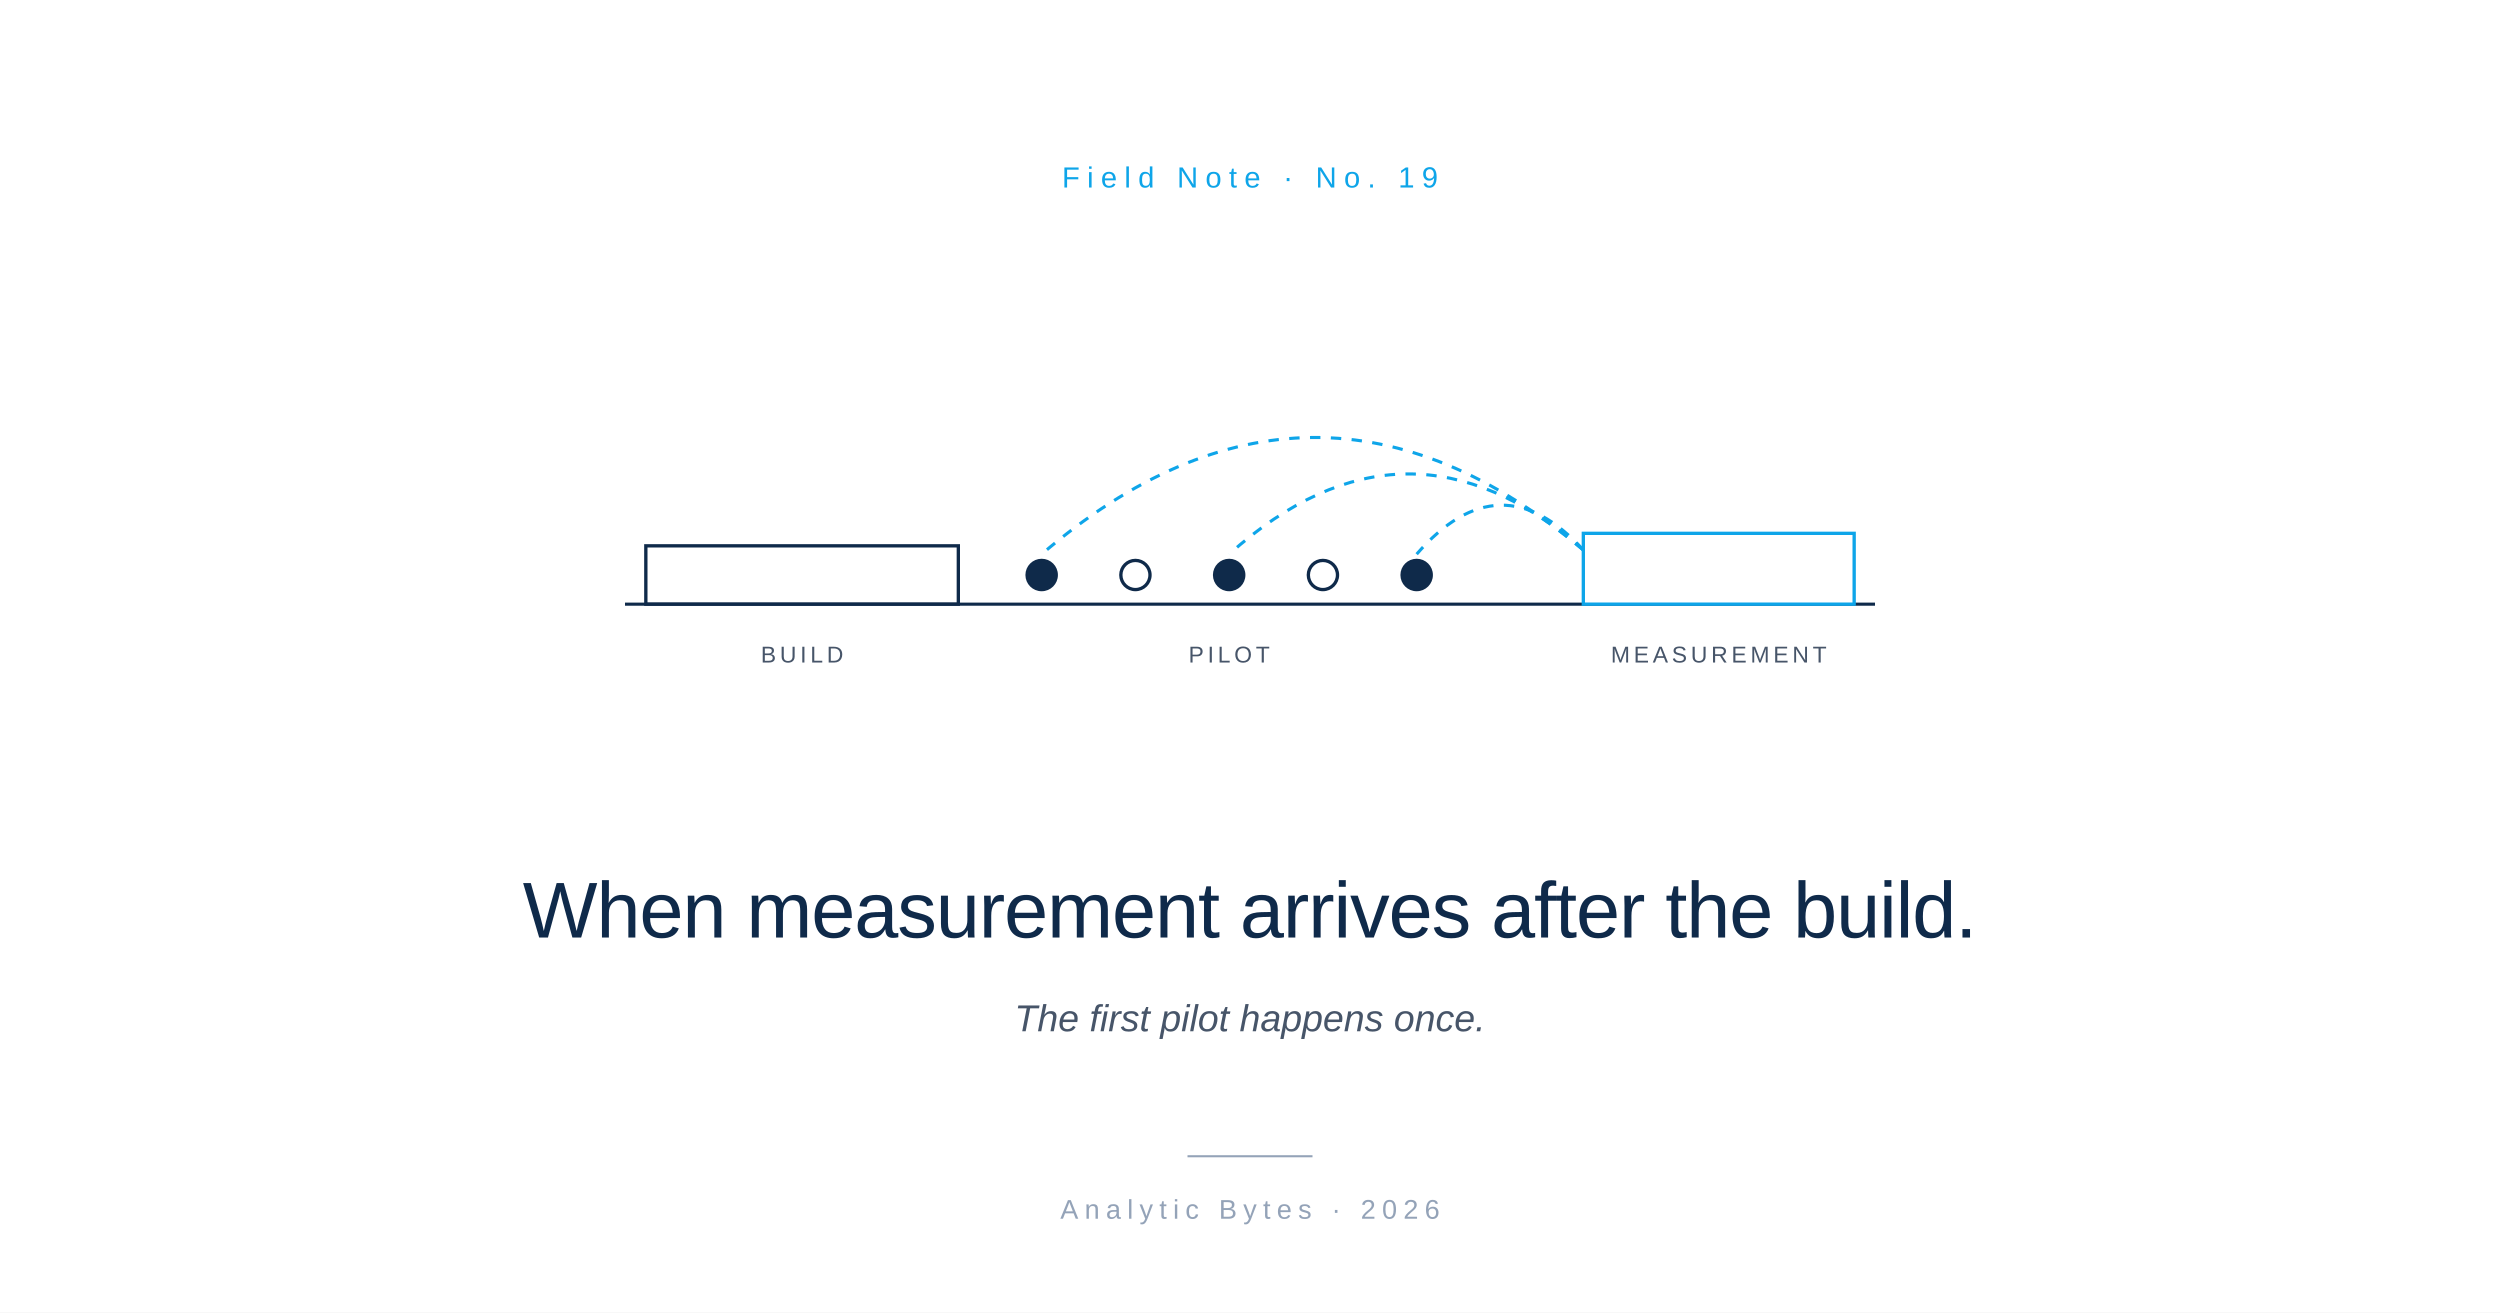
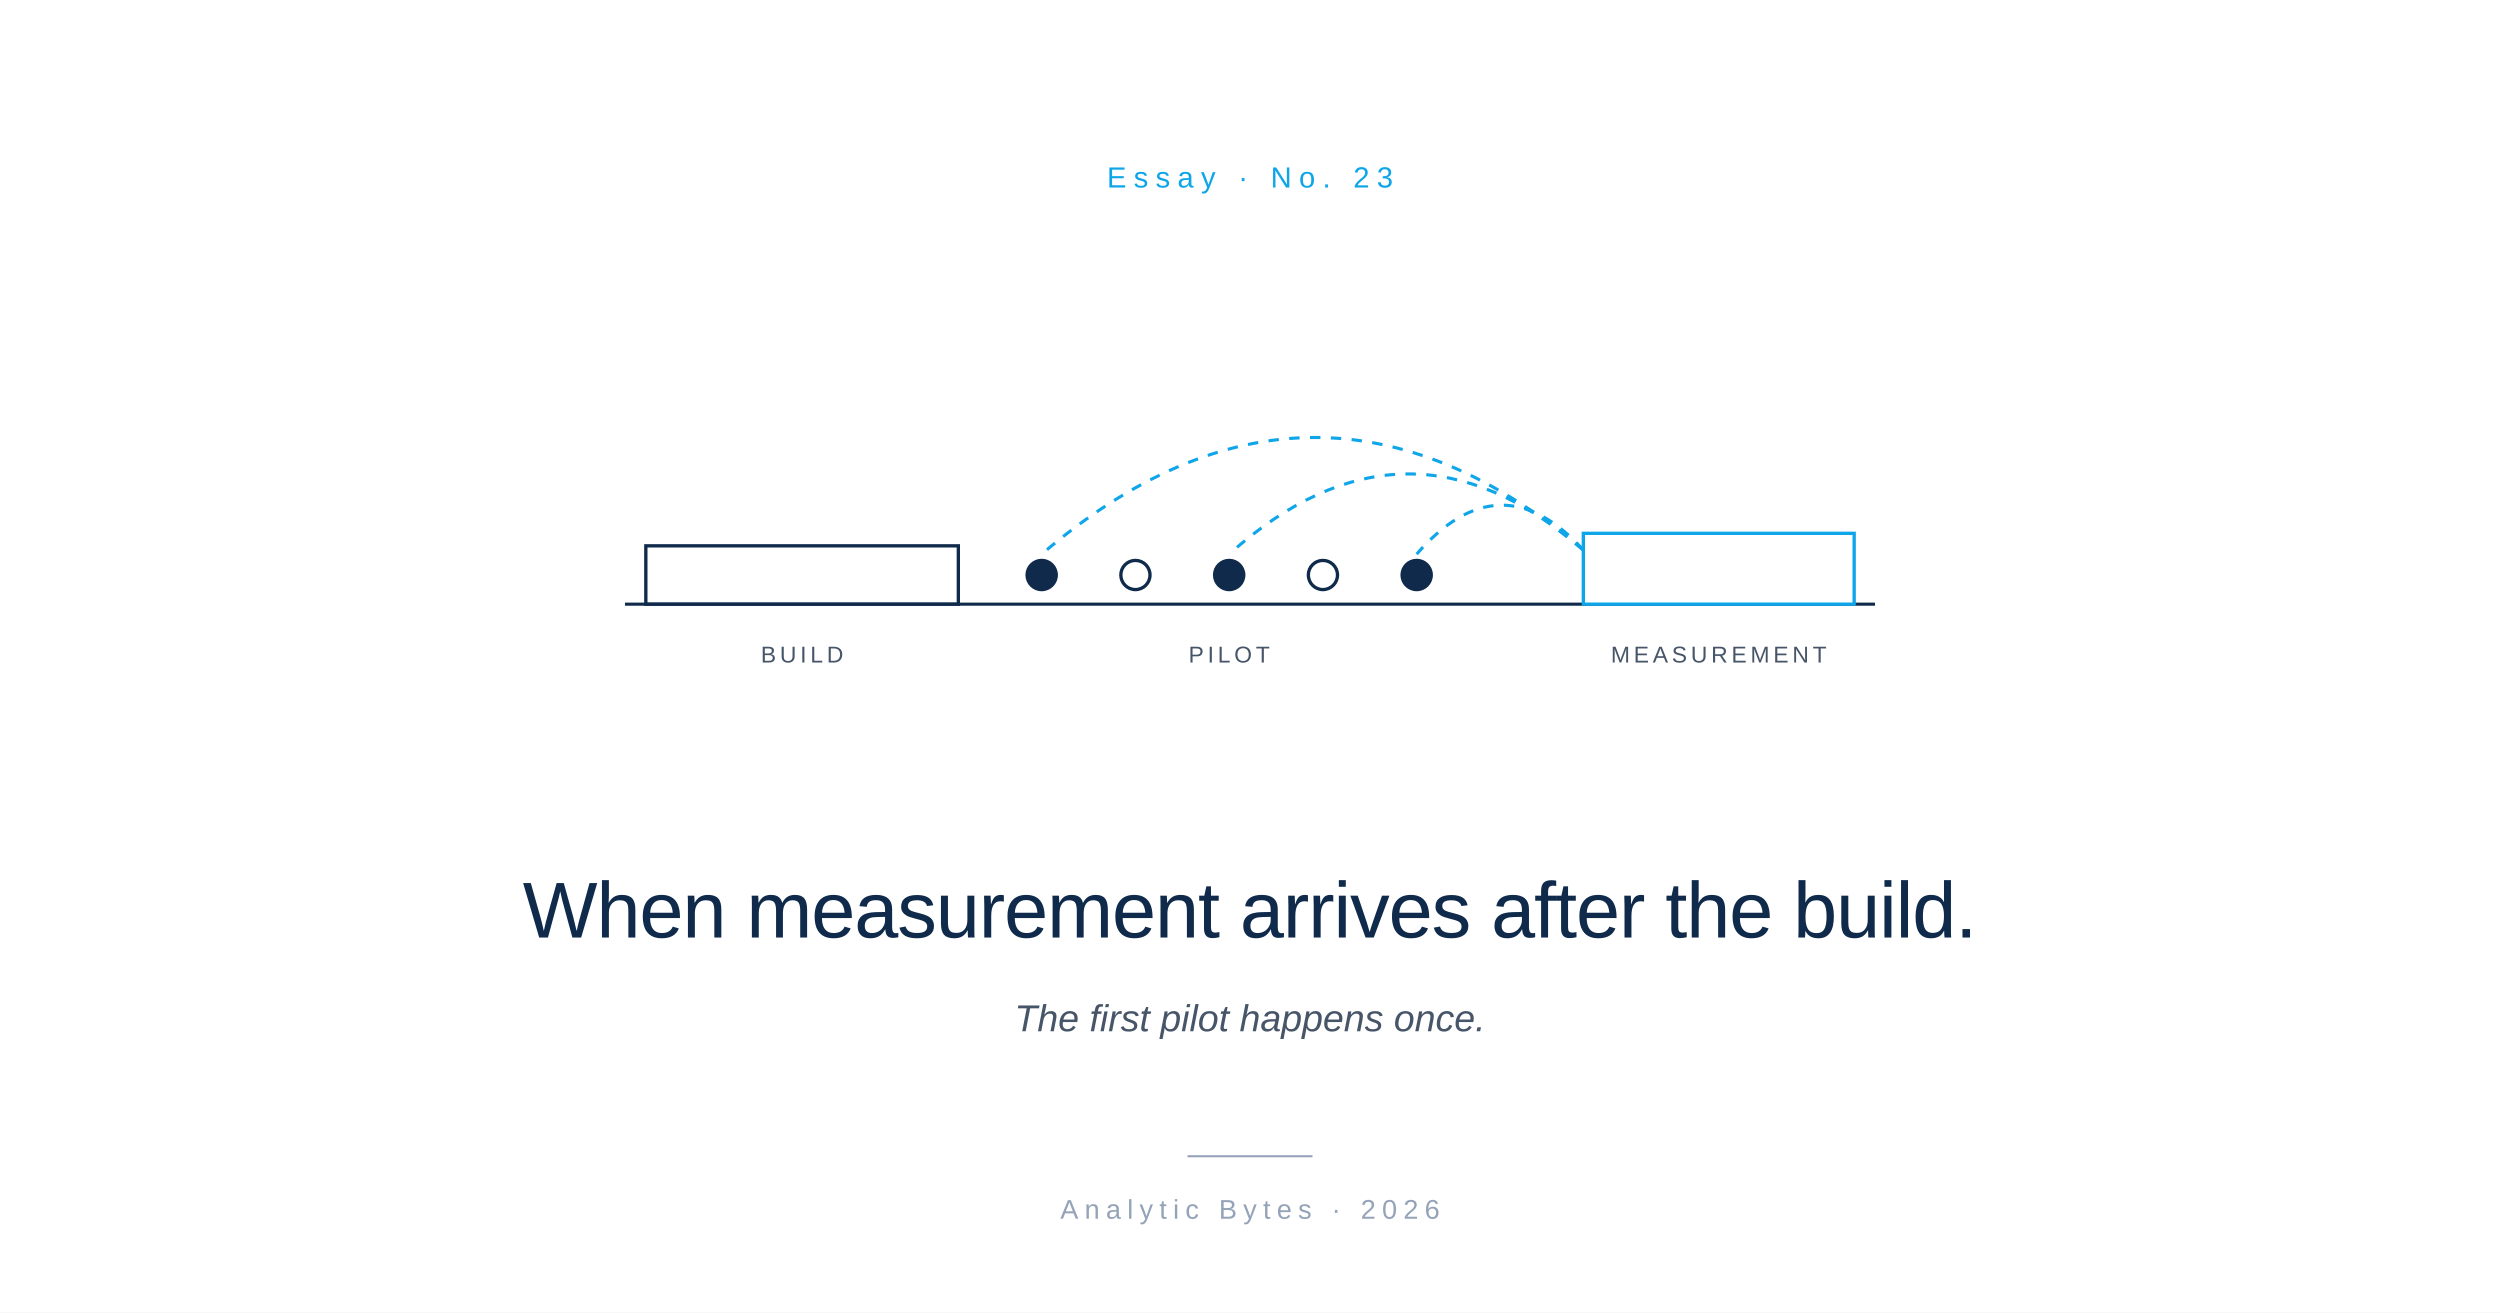
<svg xmlns="http://www.w3.org/2000/svg" viewBox="0 0 1200 630" role="img" aria-labelledby="ct cd">
  <rect width="1200" height="630" fill="#FFFFFF" />
-   <text x="600" y="90" text-anchor="middle" font-family="-apple-system, BlinkMacSystemFont, 'Helvetica Neue', Arial, sans-serif" font-size="14" font-weight="500" letter-spacing="3.5" fill="#0EA5E9">Field Note  ·  No. 19</text>
+   <text x="600" y="90" text-anchor="middle" font-family="-apple-system, BlinkMacSystemFont, 'Helvetica Neue', Arial, sans-serif" font-size="14" font-weight="500" letter-spacing="3.5" fill="#0EA5E9">Essay  ·  No. 23</text>
  <g transform="translate(600, 250)" font-family="-apple-system, BlinkMacSystemFont, 'Helvetica Neue', Arial, sans-serif">
    <line x1="-300" y1="40" x2="300" y2="40" stroke="#0F2A4A" stroke-width="1.5" />
    <rect x="-290" y="12" width="150" height="28" fill="none" stroke="#0F2A4A" stroke-width="1.6" />
    <text x="-215" y="68" text-anchor="middle" font-size="11" letter-spacing="1.8" fill="#475569">BUILD</text>
    <g stroke="#0F2A4A" stroke-width="1.6">
      <circle cx="-100" cy="26" r="7" fill="#0F2A4A" />
      <circle cx="-55" cy="26" r="7" fill="#FFFFFF" />
      <circle cx="-10" cy="26" r="7" fill="#0F2A4A" />
      <circle cx="35" cy="26" r="7" fill="#FFFFFF" />
      <circle cx="80" cy="26" r="7" fill="#0F2A4A" />
    </g>
    <text x="-10" y="68" text-anchor="middle" font-size="11" letter-spacing="1.8" fill="#475569">PILOT</text>
    <g fill="none" stroke="#0EA5E9" stroke-width="1.5" stroke-dasharray="5 5">
      <path d="M160,14 Q 30,-95 -100,16" />
      <path d="M160,14 Q 75,-60 -10,16" />
      <path d="M160,14 Q 120,-30 80,16" />
    </g>
    <rect x="160" y="6" width="130" height="34" fill="#FFFFFF" stroke="#0EA5E9" stroke-width="1.6" />
    <text x="225" y="68" text-anchor="middle" font-size="11" letter-spacing="1.8" fill="#475569">MEASUREMENT</text>
  </g>
  <text x="600" y="450" text-anchor="middle" font-family="-apple-system, BlinkMacSystemFont, 'Helvetica Neue', Arial, sans-serif" font-size="38" font-weight="500" letter-spacing="-0.5" fill="#0F2A4A">When measurement arrives after the build.</text>
  <text x="600" y="495" text-anchor="middle" font-family="-apple-system, BlinkMacSystemFont, 'Helvetica Neue', Arial, sans-serif" font-size="18" font-style="italic" fill="#475569">The first pilot happens once.</text>
  <line x1="570" y1="555" x2="630" y2="555" stroke="#94A3B8" stroke-width="1" />
  <text x="600" y="585" text-anchor="middle" font-family="-apple-system, BlinkMacSystemFont, 'Helvetica Neue', Arial, sans-serif" font-size="13" letter-spacing="3" fill="#94A3B8">Analytic Bytes  ·  2026</text>
</svg>
